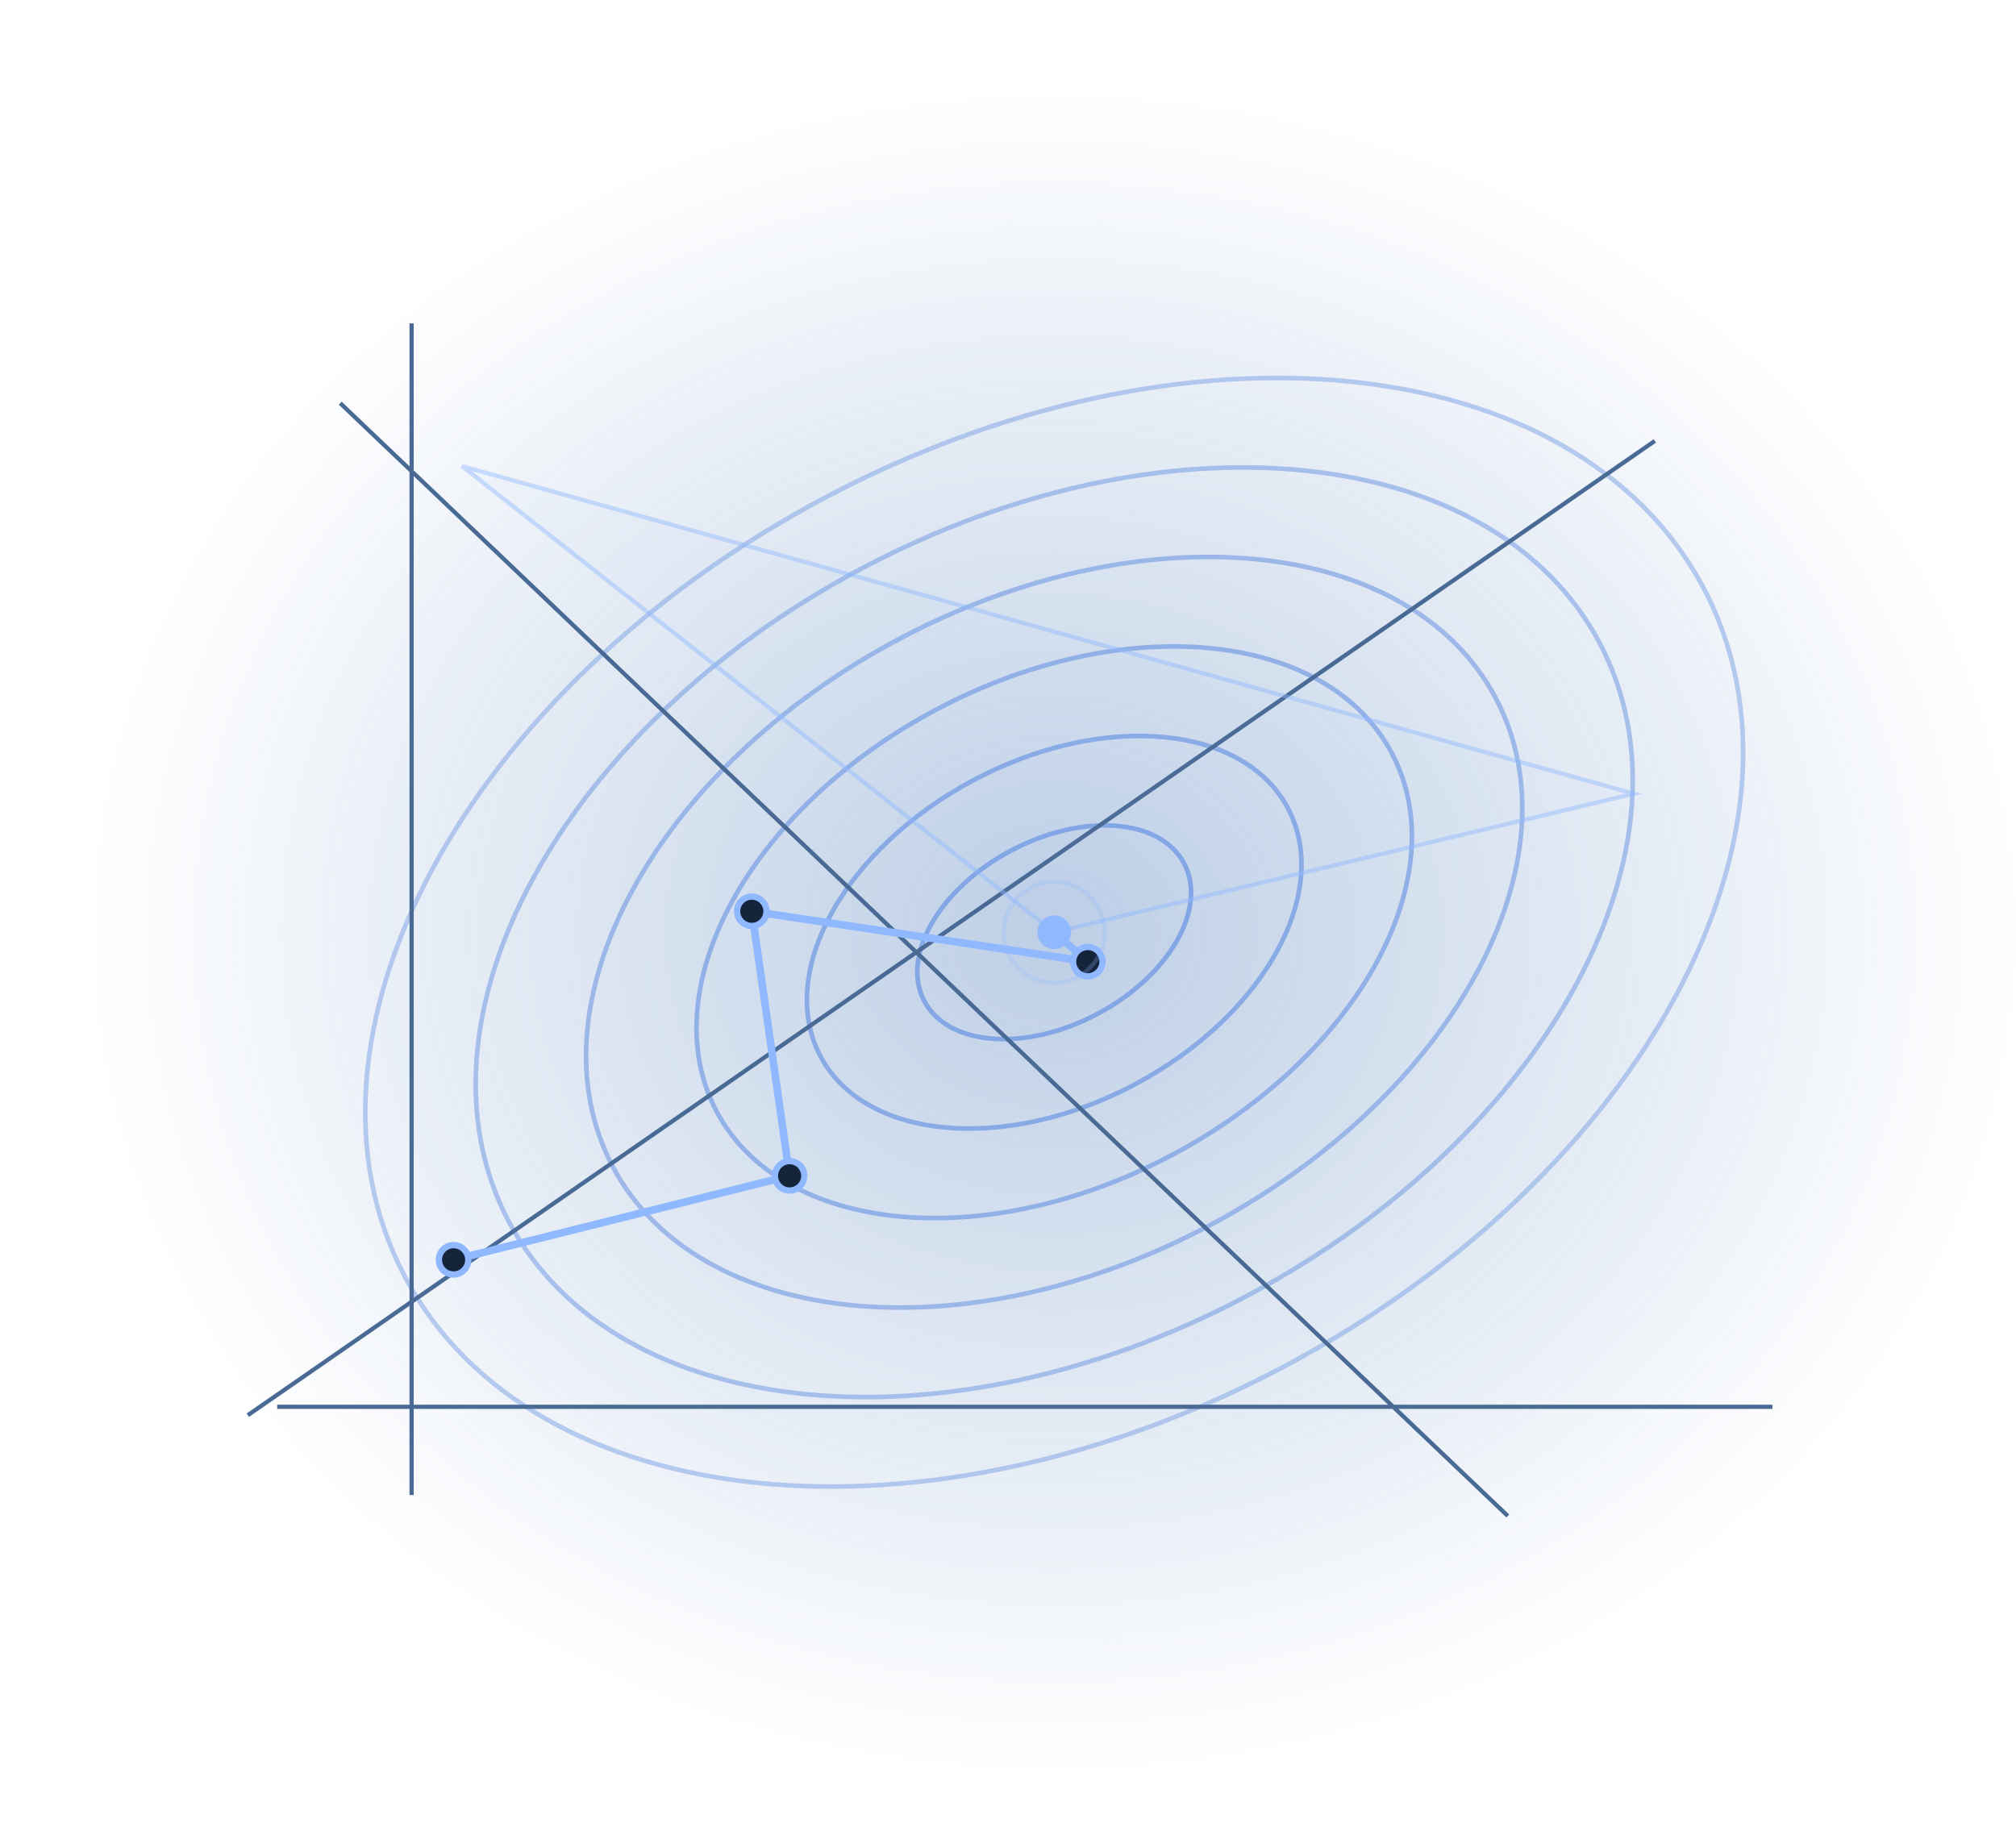
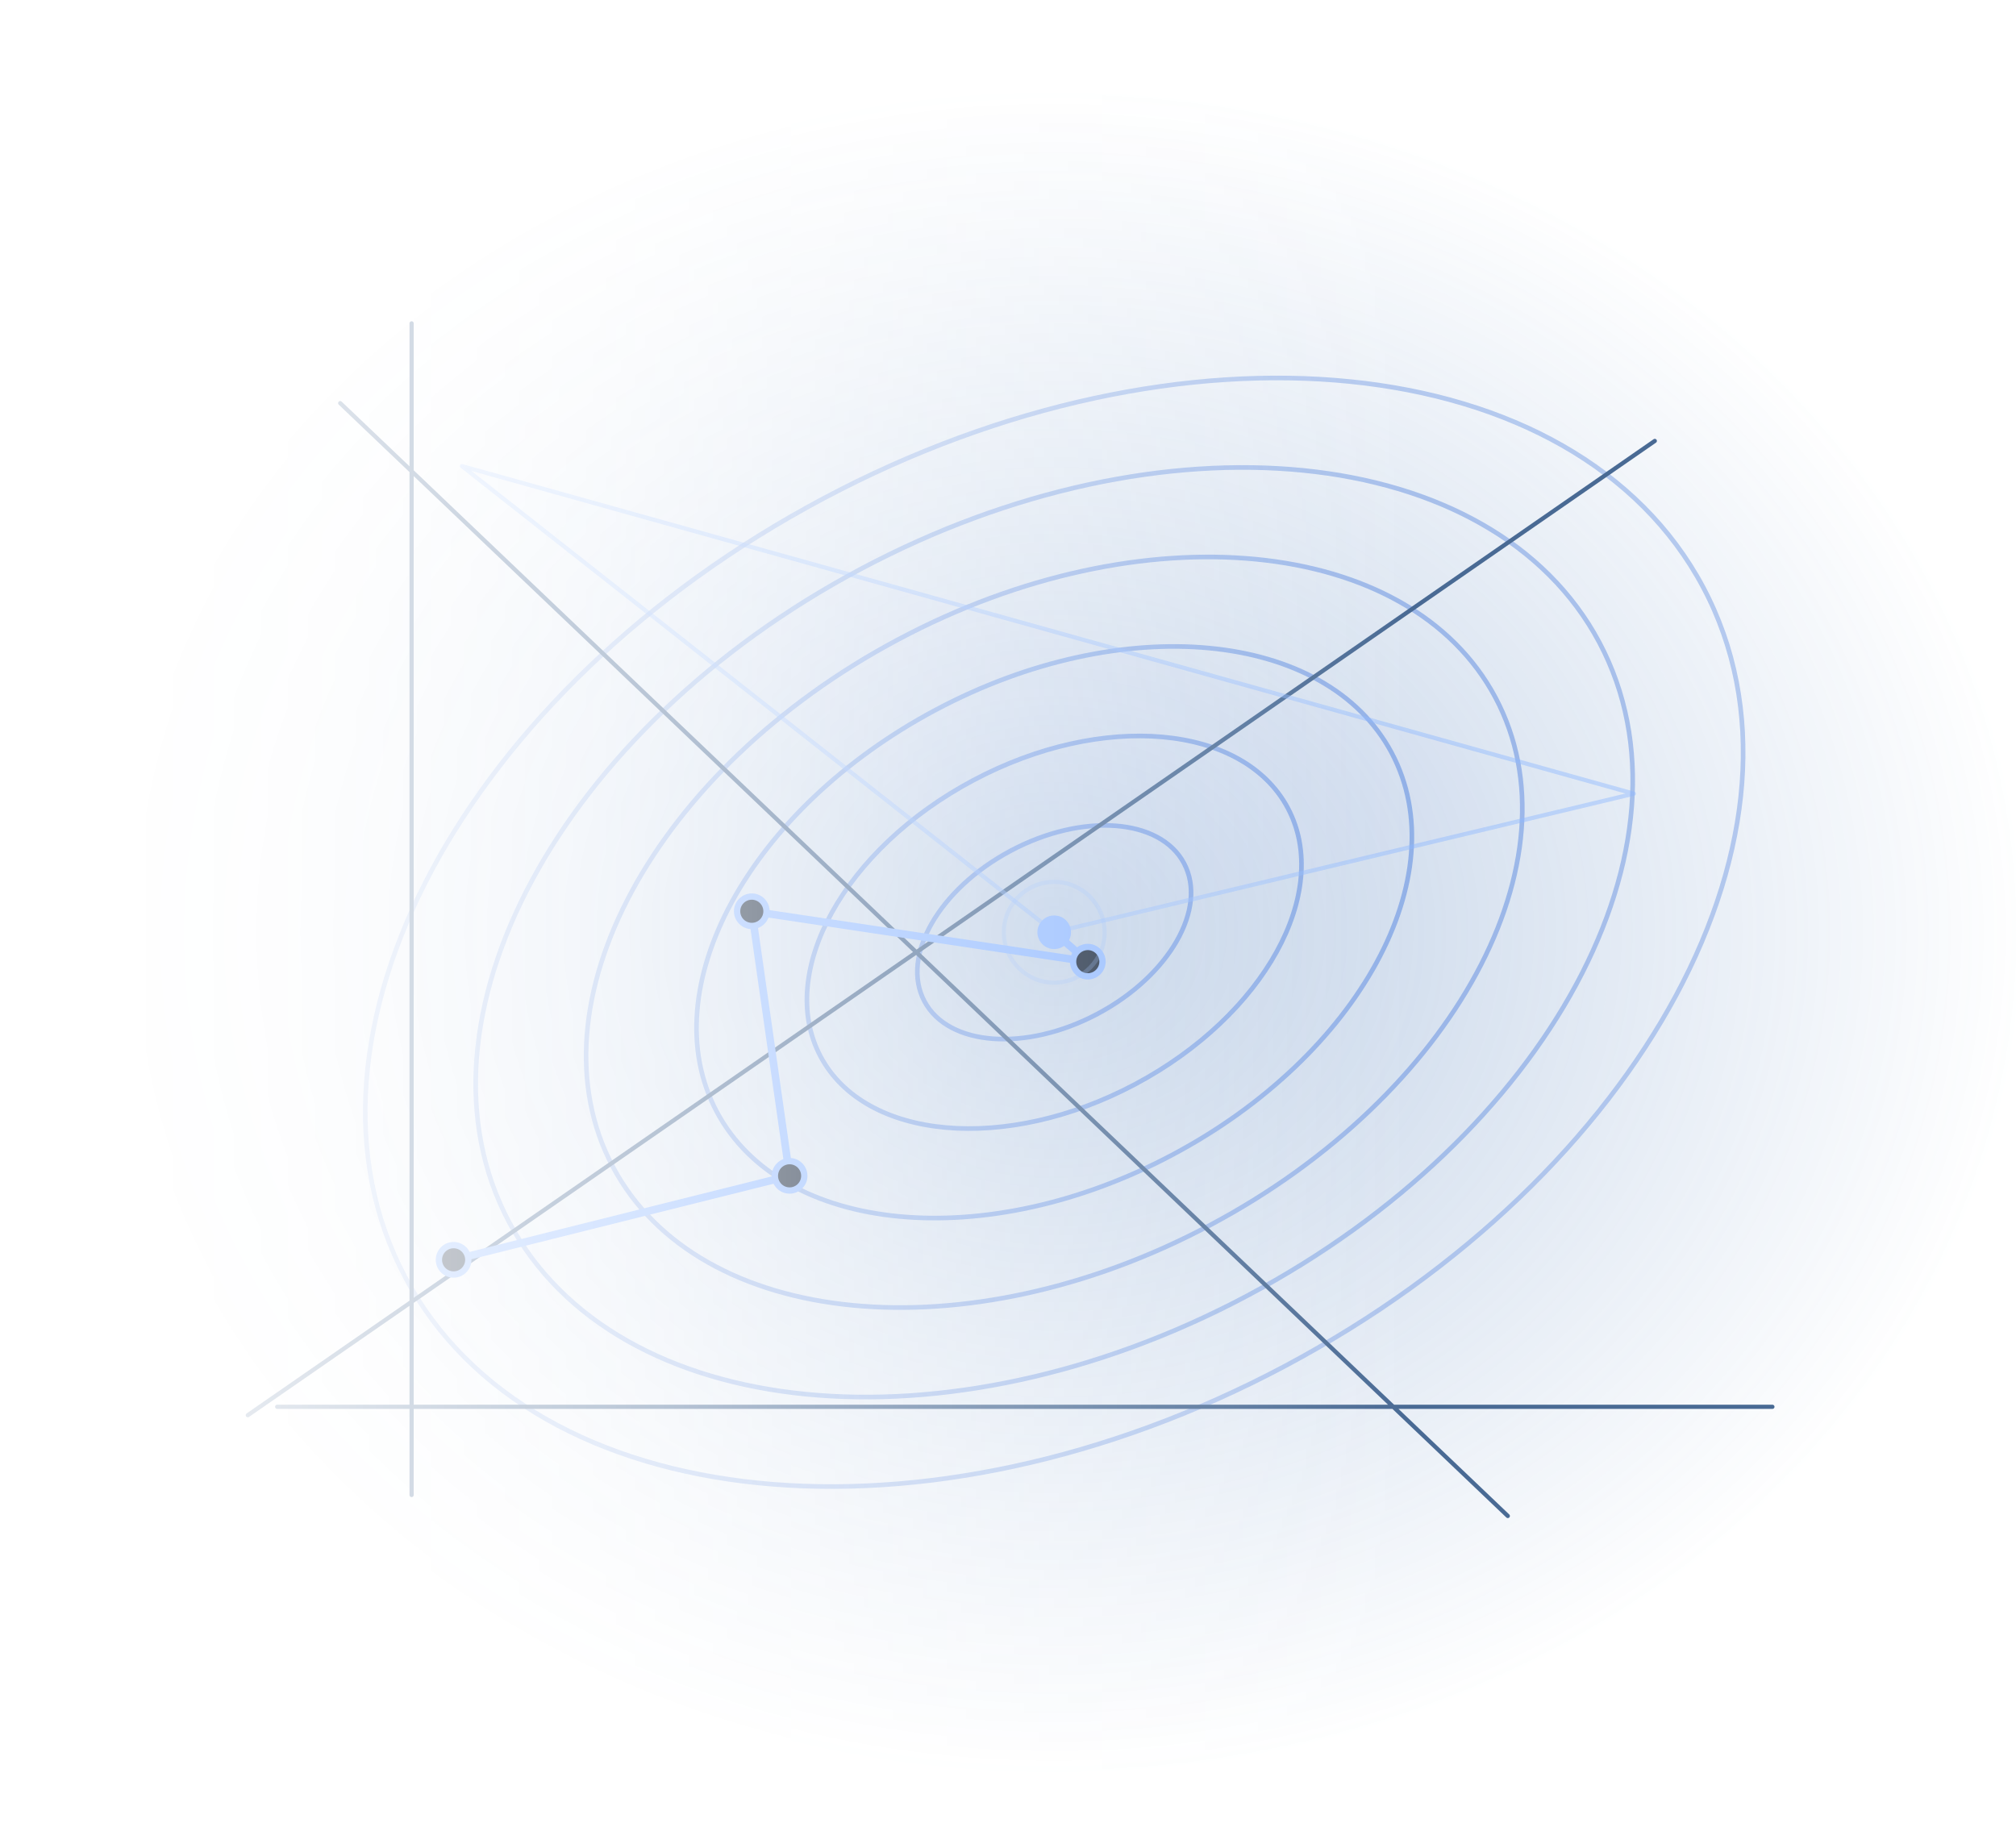
- <svg xmlns="http://www.w3.org/2000/svg" viewBox="0 0 480 440" fill="none">
+ <svg xmlns="http://www.w3.org/2000/svg" viewBox="0 0 480 440" fill="none" shape-rendering="geometricPrecision" stroke-linecap="round" stroke-linejoin="round">
  <defs>
+     <linearGradient id="optimisation-fade" x1="0" y1="0" x2="480" y2="0" gradientUnits="userSpaceOnUse">
+       <stop stop-color="white" stop-opacity="0" />
+       <stop offset="0.3" stop-color="white" stop-opacity="0.35" />
+       <stop offset="0.7" stop-color="white" />
+     </linearGradient>
+     <mask id="optimisation-mask" x="0" y="0" width="480" height="440" maskUnits="userSpaceOnUse">
+       <rect width="480" height="440" fill="url(#optimisation-fade)" />
+     </mask>
    <radialGradient id="glow">
      <stop stop-color="#4274B6" stop-opacity="0.35" />
      <stop offset="1" stop-color="#4274B6" stop-opacity="0" />
    </radialGradient>
  </defs>
-   <ellipse cx="251" cy="222" rx="230" ry="200" fill="url(#glow)" />
-   <g transform="translate(251 222) rotate(-28)" stroke="#83A6E5" stroke-width="1.1">
-     <ellipse rx="35" ry="22" />
-     <ellipse rx="63" ry="41" opacity="0.91" />
-     <ellipse rx="91" ry="60" opacity="0.82" />
-     <ellipse rx="119" ry="79" opacity="0.73" />
-     <ellipse rx="147" ry="98" opacity="0.64" />
-     <ellipse rx="175" ry="117" opacity="0.55" />
+   <g mask="url(#optimisation-mask)">
+     <ellipse cx="251" cy="222" rx="230" ry="200" fill="url(#glow)" />
+     <g transform="translate(251 222) rotate(-28)" stroke="#83A6E5" stroke-width="1.1">
+       <ellipse rx="35" ry="22" />
+       <ellipse rx="63" ry="41" opacity="0.91" />
+       <ellipse rx="91" ry="60" opacity="0.82" />
+       <ellipse rx="119" ry="79" opacity="0.73" />
+       <ellipse rx="147" ry="98" opacity="0.64" />
+       <ellipse rx="175" ry="117" opacity="0.55" />
+     </g>
+     <path d="M59 337L394 105M81 96L359 361M98 356L98 77M66 335L422 335" stroke="#496A94" stroke-width="1" />
+     <path d="M108 300L188 280L179 217L259 229L251 222" stroke="#8FB8FF" stroke-width="1.8" />
+     <path d="M110 111L389 189L251 222Z" fill="#8FB8FF" fill-opacity="0.025" stroke="#8FB8FF" stroke-opacity="0.45" />
+     <g fill="#14243B" stroke="#8FB8FF" stroke-width="1.5">
+       <circle cx="108" cy="300" r="3.5" />
+       <circle cx="188" cy="280" r="3.5" />
+       <circle cx="179" cy="217" r="3.5" />
+       <circle cx="259" cy="229" r="3.5" />
+     </g>
+     <circle cx="251" cy="222" r="4" fill="#8FB8FF" />
+     <circle cx="251" cy="222" r="12" stroke="#8FB8FF" stroke-opacity="0.25" />
  </g>
-   <path d="M59 337L394 105M81 96L359 361M98 356L98 77M66 335L422 335" stroke="#496A94" stroke-width="1" />
-   <path d="M108 300L188 280L179 217L259 229L251 222" stroke="#8FB8FF" stroke-width="1.8" />
-   <path d="M110 111L389 189L251 222Z" fill="#8FB8FF" fill-opacity="0.025" stroke="#8FB8FF" stroke-opacity="0.45" />
-   <g fill="#14243B" stroke="#8FB8FF" stroke-width="1.5">
-     <circle cx="108" cy="300" r="3.5" />
-     <circle cx="188" cy="280" r="3.5" />
-     <circle cx="179" cy="217" r="3.5" />
-     <circle cx="259" cy="229" r="3.5" />
-   </g>
-   <circle cx="251" cy="222" r="4" fill="#8FB8FF" />
-   <circle cx="251" cy="222" r="12" stroke="#8FB8FF" stroke-opacity="0.25" />
</svg>
